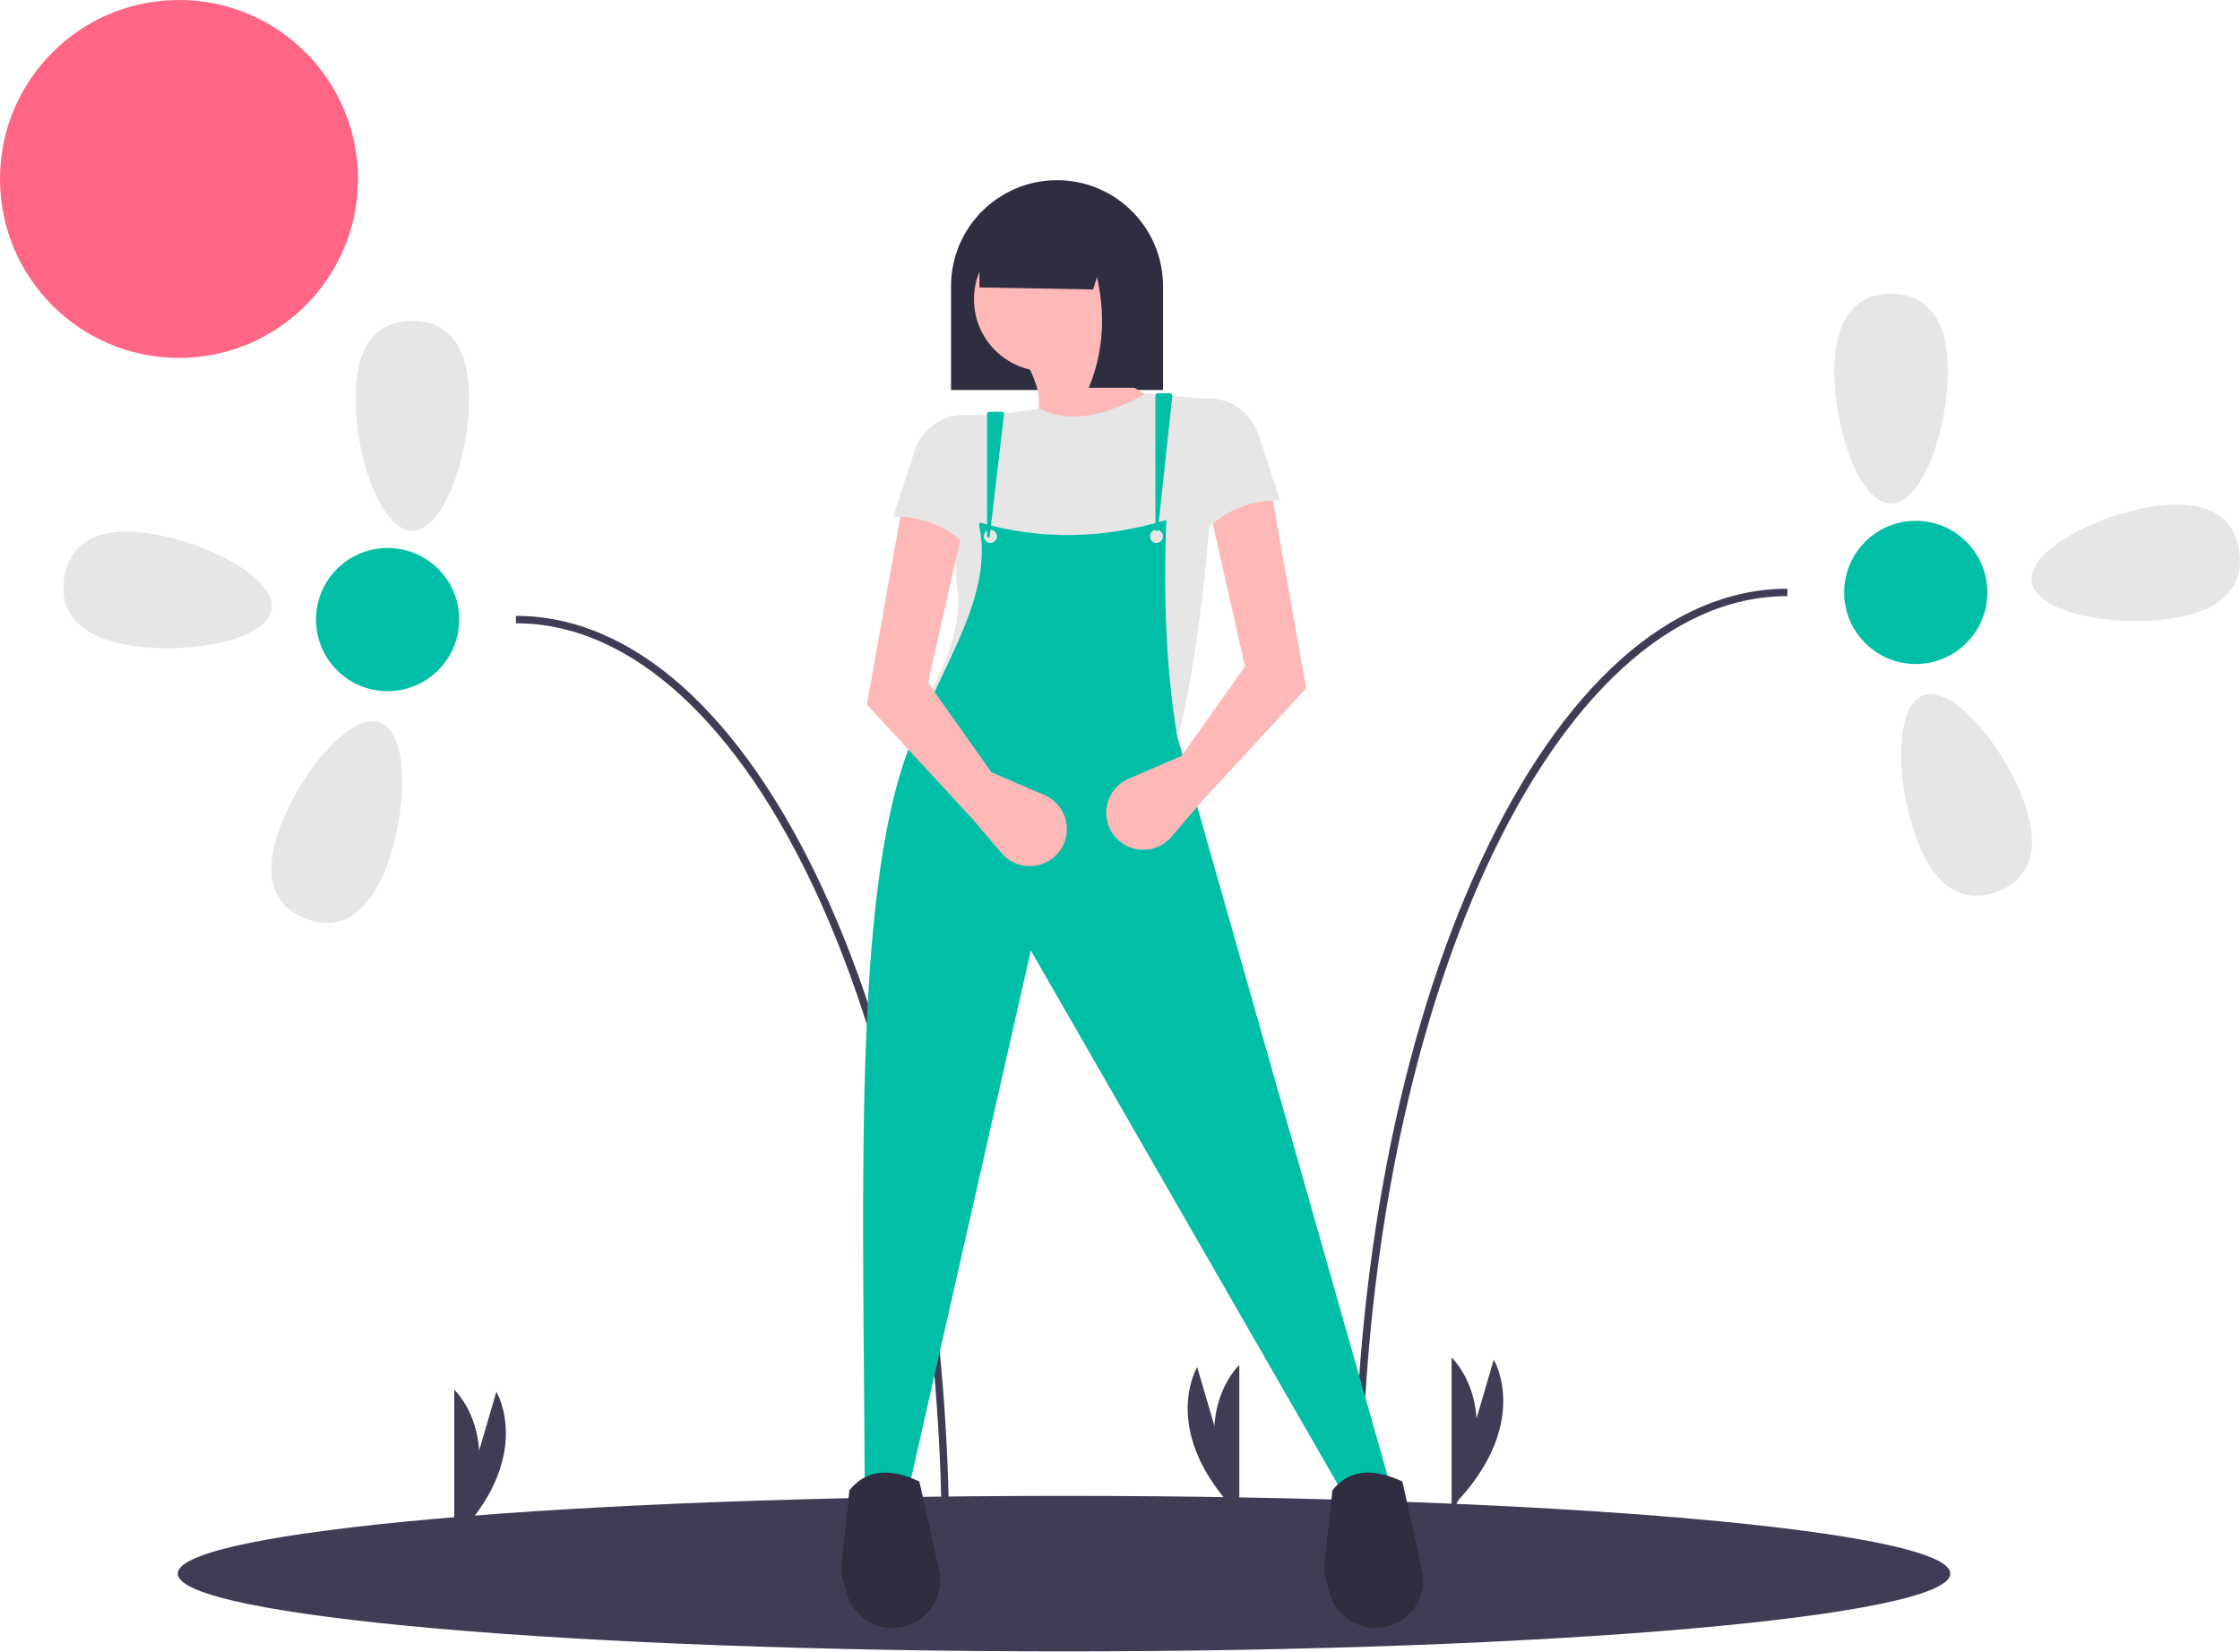
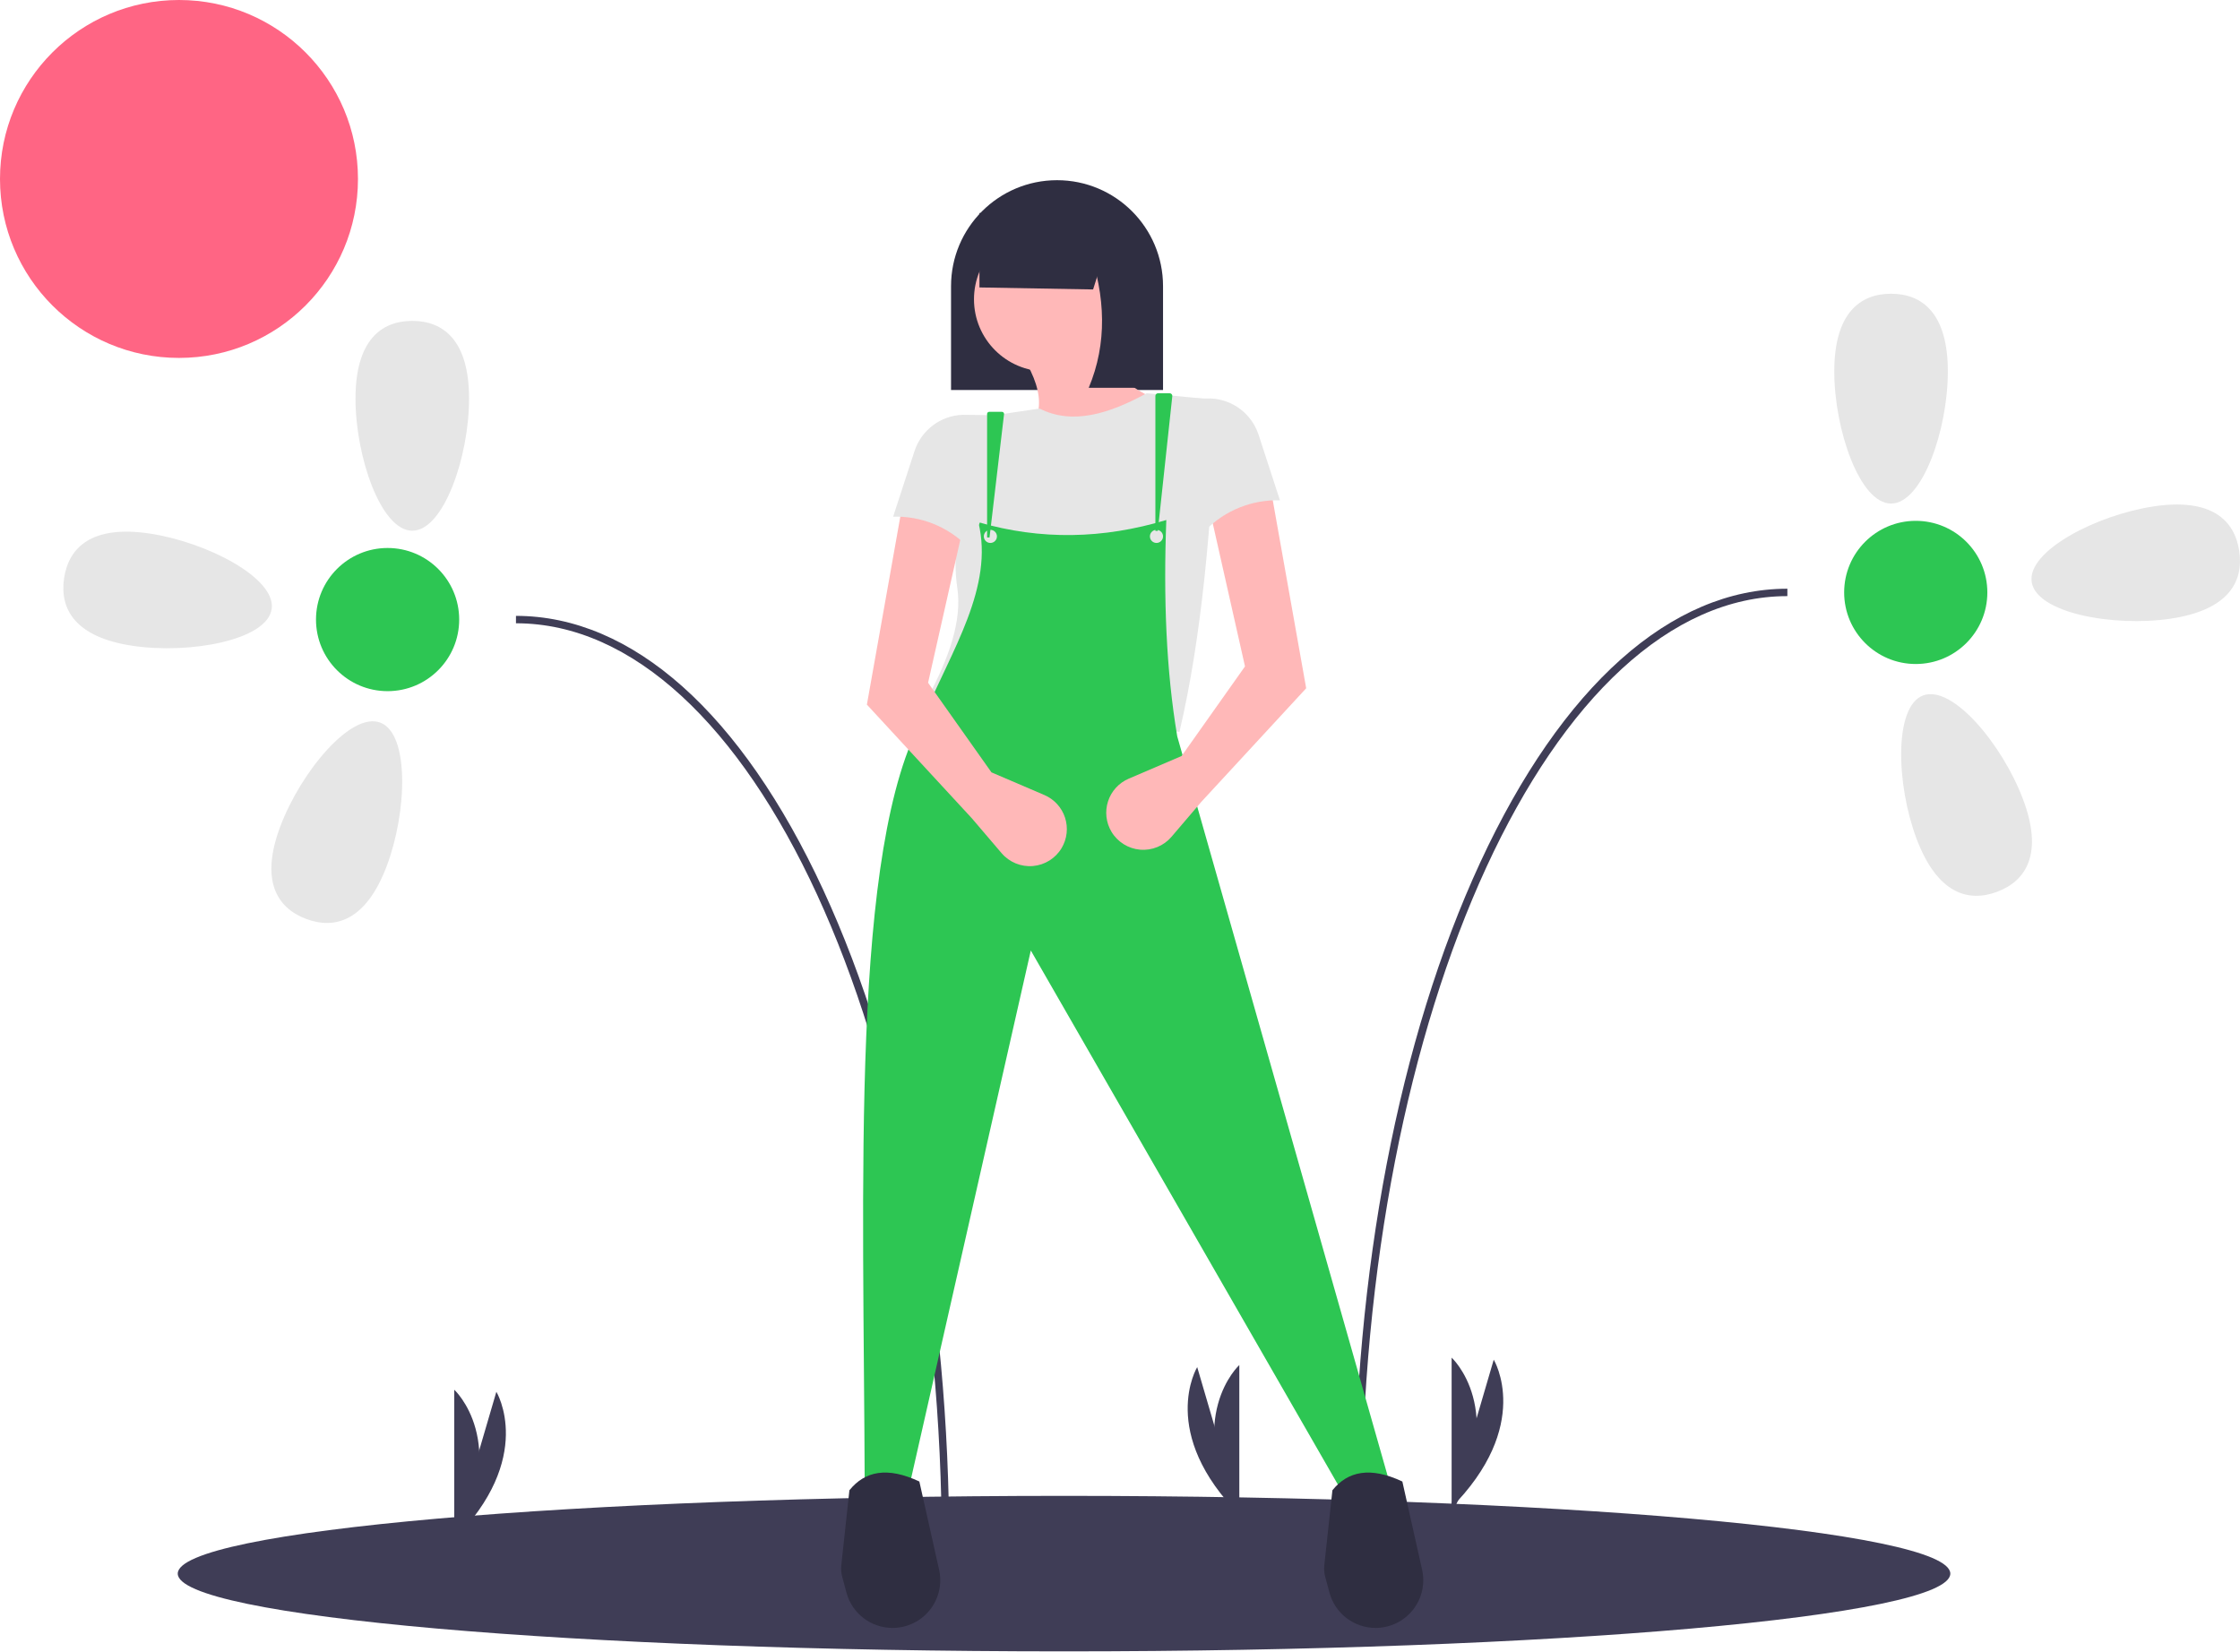
<svg xmlns="http://www.w3.org/2000/svg" data-name="Layer 1" width="907.342" height="669" viewBox="0 0 907.342 669">
  <circle cx="72.5" cy="72.5" r="72.5" fill="#ff6584" />
  <ellipse cx="431" cy="637.5" rx="359" ry="31.5" fill="#3f3d56" />
  <path d="M697.829,731.5h-3c0-100.728,18.138-195.396,51.073-266.565C779.007,393.397,823.196,354,870.329,354v3C775.212,357,697.829,525,697.829,731.5Z" transform="translate(-146.329 -115.5)" fill="#3f3d56" />
  <path d="M935.329,266c0,23.472-10.297,53.5-23,53.5s-23-30.028-23-53.5,10.297-31.5,23-31.5S935.329,242.528,935.329,266Z" transform="translate(-146.329 -115.5)" fill="#e6e6e6" />
  <path d="M1025.594,366.131c-23.217,3.454-54.433-2.312-56.302-14.877s26.316-27.169,49.533-30.623,32.672,5.55,34.542,18.114S1048.81,362.677,1025.594,366.131Z" transform="translate(-146.329 -115.5)" fill="#e6e6e6" />
  <path d="M922.707,455.424c-8.302-21.955-9.292-53.684,2.589-58.177s32.134,19.951,40.437,41.906,1.51,33.106-10.371,37.599S931.009,477.379,922.707,455.424Z" transform="translate(-146.329 -115.5)" fill="#e6e6e6" />
-   <circle cx="776" cy="240" r="29" fill="#00bfa6" />
+   <circle cx="776" cy="240" r="29" fill="#2dc653" />
  <path d="M530.829,742.5h-3c0-206.5-77.383-374.5-172.5-374.5v-3c47.133,0,91.322,39.397,124.427,110.935C512.691,547.104,530.829,641.772,530.829,742.5Z" transform="translate(-146.329 -115.5)" fill="#3f3d56" />
  <path d="M290.329,277c0,23.472,10.297,53.5,23,53.5s23-30.028,23-53.5-10.297-31.5-23-31.5S290.329,253.528,290.329,277Z" transform="translate(-146.329 -115.5)" fill="#e6e6e6" />
  <path d="M200.064,377.131c23.217,3.454,54.433-2.312,56.302-14.877s-26.316-27.169-49.533-30.623-32.672,5.55-34.542,18.114S176.847,373.677,200.064,377.131Z" transform="translate(-146.329 -115.5)" fill="#e6e6e6" />
  <path d="M302.951,466.424c8.302-21.955,9.292-53.684-2.589-58.177s-32.134,19.951-40.437,41.906-1.51,33.106,10.371,37.599S294.649,488.379,302.951,466.424Z" transform="translate(-146.329 -115.5)" fill="#e6e6e6" />
-   <circle cx="157" cy="251" r="29" fill="#00bfa6" />
+   <circle cx="157" cy="251" r="29" fill="#2dc653" />
  <path d="M330.329,736.5v-58s23,21,0,63" transform="translate(-146.329 -115.5)" fill="#3f3d56" />
  <path d="M331.088,734.996l16.299-55.663s16.172,26.617-17.704,60.461" transform="translate(-146.329 -115.5)" fill="#3f3d56" />
  <path d="M734.329,723.5v-58s23,21,0,63" transform="translate(-146.329 -115.5)" fill="#3f3d56" />
  <path d="M735.088,721.996l16.299-55.663s16.172,26.617-17.704,60.461" transform="translate(-146.329 -115.5)" fill="#3f3d56" />
  <path d="M648.329,726.5v-58s-23,21,0,63" transform="translate(-146.329 -115.5)" fill="#3f3d56" />
  <path d="M647.57,724.996l-16.299-55.663s-16.172,26.617,17.704,60.461" transform="translate(-146.329 -115.5)" fill="#3f3d56" />
  <path d="M428.167,73h0a42.936,42.936,0,0,1,42.936,42.936v42.051a0,0,0,0,1,0,0H385.23a0,0,0,0,1,0,0v-42.051A42.936,42.936,0,0,1,428.167,73Z" fill="#2f2e41" />
  <path d="M616.989,278.356c-15.748,11.188-36.728,15.502-59.314,17.706,15.562-12.627,9.463-26.572,0-40.723l34.526-3.541C593.199,264.644,603.161,272.563,616.989,278.356Z" transform="translate(-146.329 -115.5)" fill="#ffb8b8" />
  <path d="M624.071,412.034,522.264,397.869c8.253-15.547,13.794-30.567,11.849-44.131a62.576,62.576,0,0,1,.256-20.431l.648-3.455a54.754,54.754,0,0,1,7.584-18.697c4.089-6.588,2.678-16.487.909-26.601l23.903-3.541c13.189,6.7,27.996,2.236,43.379-6.197l28.329,2.656C637.202,327.954,632.982,374.256,624.071,412.034Z" transform="translate(-146.329 -115.5)" fill="#e6e6e6" />
-   <path d="M709.059,715.686l-19.476,3.541L563.872,500.562,514.296,719.227l-17.706-.885c-.388-123.92-5.959-259.977,24.009-312.821,11.243-26.681,28.446-52.23,22.026-78.474,25.217,7.349,50.6,6.824,76.134-.885-1.199,31.49-.063,60.993,4.426,87.643Z" transform="translate(-146.329 -115.5)" fill="#00bfa6" />
+   <path d="M709.059,715.686l-19.476,3.541L563.872,500.562,514.296,719.227l-17.706-.885c-.388-123.92-5.959-259.977,24.009-312.821,11.243-26.681,28.446-52.23,22.026-78.474,25.217,7.349,50.6,6.824,76.134-.885-1.199,31.49-.063,60.993,4.426,87.643Z" transform="translate(-146.329 -115.5)" fill="#2dc653" />
  <path d="M703.512,775h0a19.331,19.331,0,0,1-18.666-14.306L683.119,754.281a12.695,12.695,0,0,1-.363-4.665l3.285-30.389c6.265-7.766,15.374-9.639,28.329-3.541l8.006,35.76A19.331,19.331,0,0,1,703.512,775Z" transform="translate(-146.329 -115.5)" fill="#2f2e41" />
  <path d="M507.865,775h0a19.331,19.331,0,0,1-18.666-14.306l-1.727-6.413a12.695,12.695,0,0,1-.363-4.665l3.285-30.389c6.265-7.766,15.374-9.639,28.329-3.541l8.006,35.76A19.331,19.331,0,0,1,507.865,775Z" transform="translate(-146.329 -115.5)" fill="#2f2e41" />
  <circle cx="423.74" cy="121.248" r="29.214" fill="#ffb8b8" />
  <circle cx="401.166" cy="217.301" r="2.656" fill="#e6e6e6" />
  <circle cx="468.447" cy="217.301" r="2.656" fill="#e6e6e6" />
  <polygon points="442.774 117.264 396.739 116.449 396.739 86.279 452.512 86.279 442.774 117.264" fill="#2f2e41" />
  <path d="M607.694,272.602H587.332c7.525-17.98,6.862-36.946,0-56.658h20.362Z" transform="translate(-146.329 -115.5)" fill="#2f2e41" />
  <path d="M632.924,440.363l-12.062,14.141a15.016,15.016,0,0,1-24.331-2.07l0,0a15.016,15.016,0,0,1,6.992-21.476l21.434-9.186L650.63,385.475l-14.165-62.855,24.788-7.968,14.165,79.675Z" transform="translate(-146.329 -115.5)" fill="#ffb8b8" />
  <path d="M539.97,446.986,552.031,461.127a15.016,15.016,0,0,0,24.331-2.07l0,0a15.016,15.016,0,0,0-6.992-21.476l-21.434-9.186-25.673-36.297,14.165-62.855-24.788-7.968L497.476,400.951Z" transform="translate(-146.329 -115.5)" fill="#ffb8b8" />
  <path d="M664.794,318.194a40.624,40.624,0,0,0-30.02,11.968l-8.853-53.117,10.708-.126a21.345,21.345,0,0,1,19.503,14.713Z" transform="translate(-146.329 -115.5)" fill="#e6e6e6" />
  <path d="M508.099,324.817a40.624,40.624,0,0,1,30.02,11.968c10.246-15.54,11.731-33.681,8.853-53.117l-10.708-.126a21.345,21.345,0,0,0-19.503,14.713Z" transform="translate(-146.329 -115.5)" fill="#e6e6e6" />
-   <path d="M614.333,330.588h.975l5.879-54.585a1.074,1.074,0,0,0-1.068-1.188h-4.713a1.075,1.075,0,0,0-1.074,1.074Z" transform="translate(-146.329 -115.5)" fill="#00bfa6" />
-   <path d="M546.167,333.244h.983l5.879-49.964a.842.842,0,0,0-.836-.94h-5.184a.843.843,0,0,0-.842.842Z" transform="translate(-146.329 -115.5)" fill="#00bfa6" />
+   <path d="M614.333,330.588h.975l5.879-54.585a1.074,1.074,0,0,0-1.068-1.188h-4.713a1.075,1.075,0,0,0-1.074,1.074Z" transform="translate(-146.329 -115.5)" fill="#2dc653" />
+   <path d="M546.167,333.244h.983l5.879-49.964a.842.842,0,0,0-.836-.94h-5.184a.843.843,0,0,0-.842.842Z" transform="translate(-146.329 -115.5)" fill="#2dc653" />
</svg>
